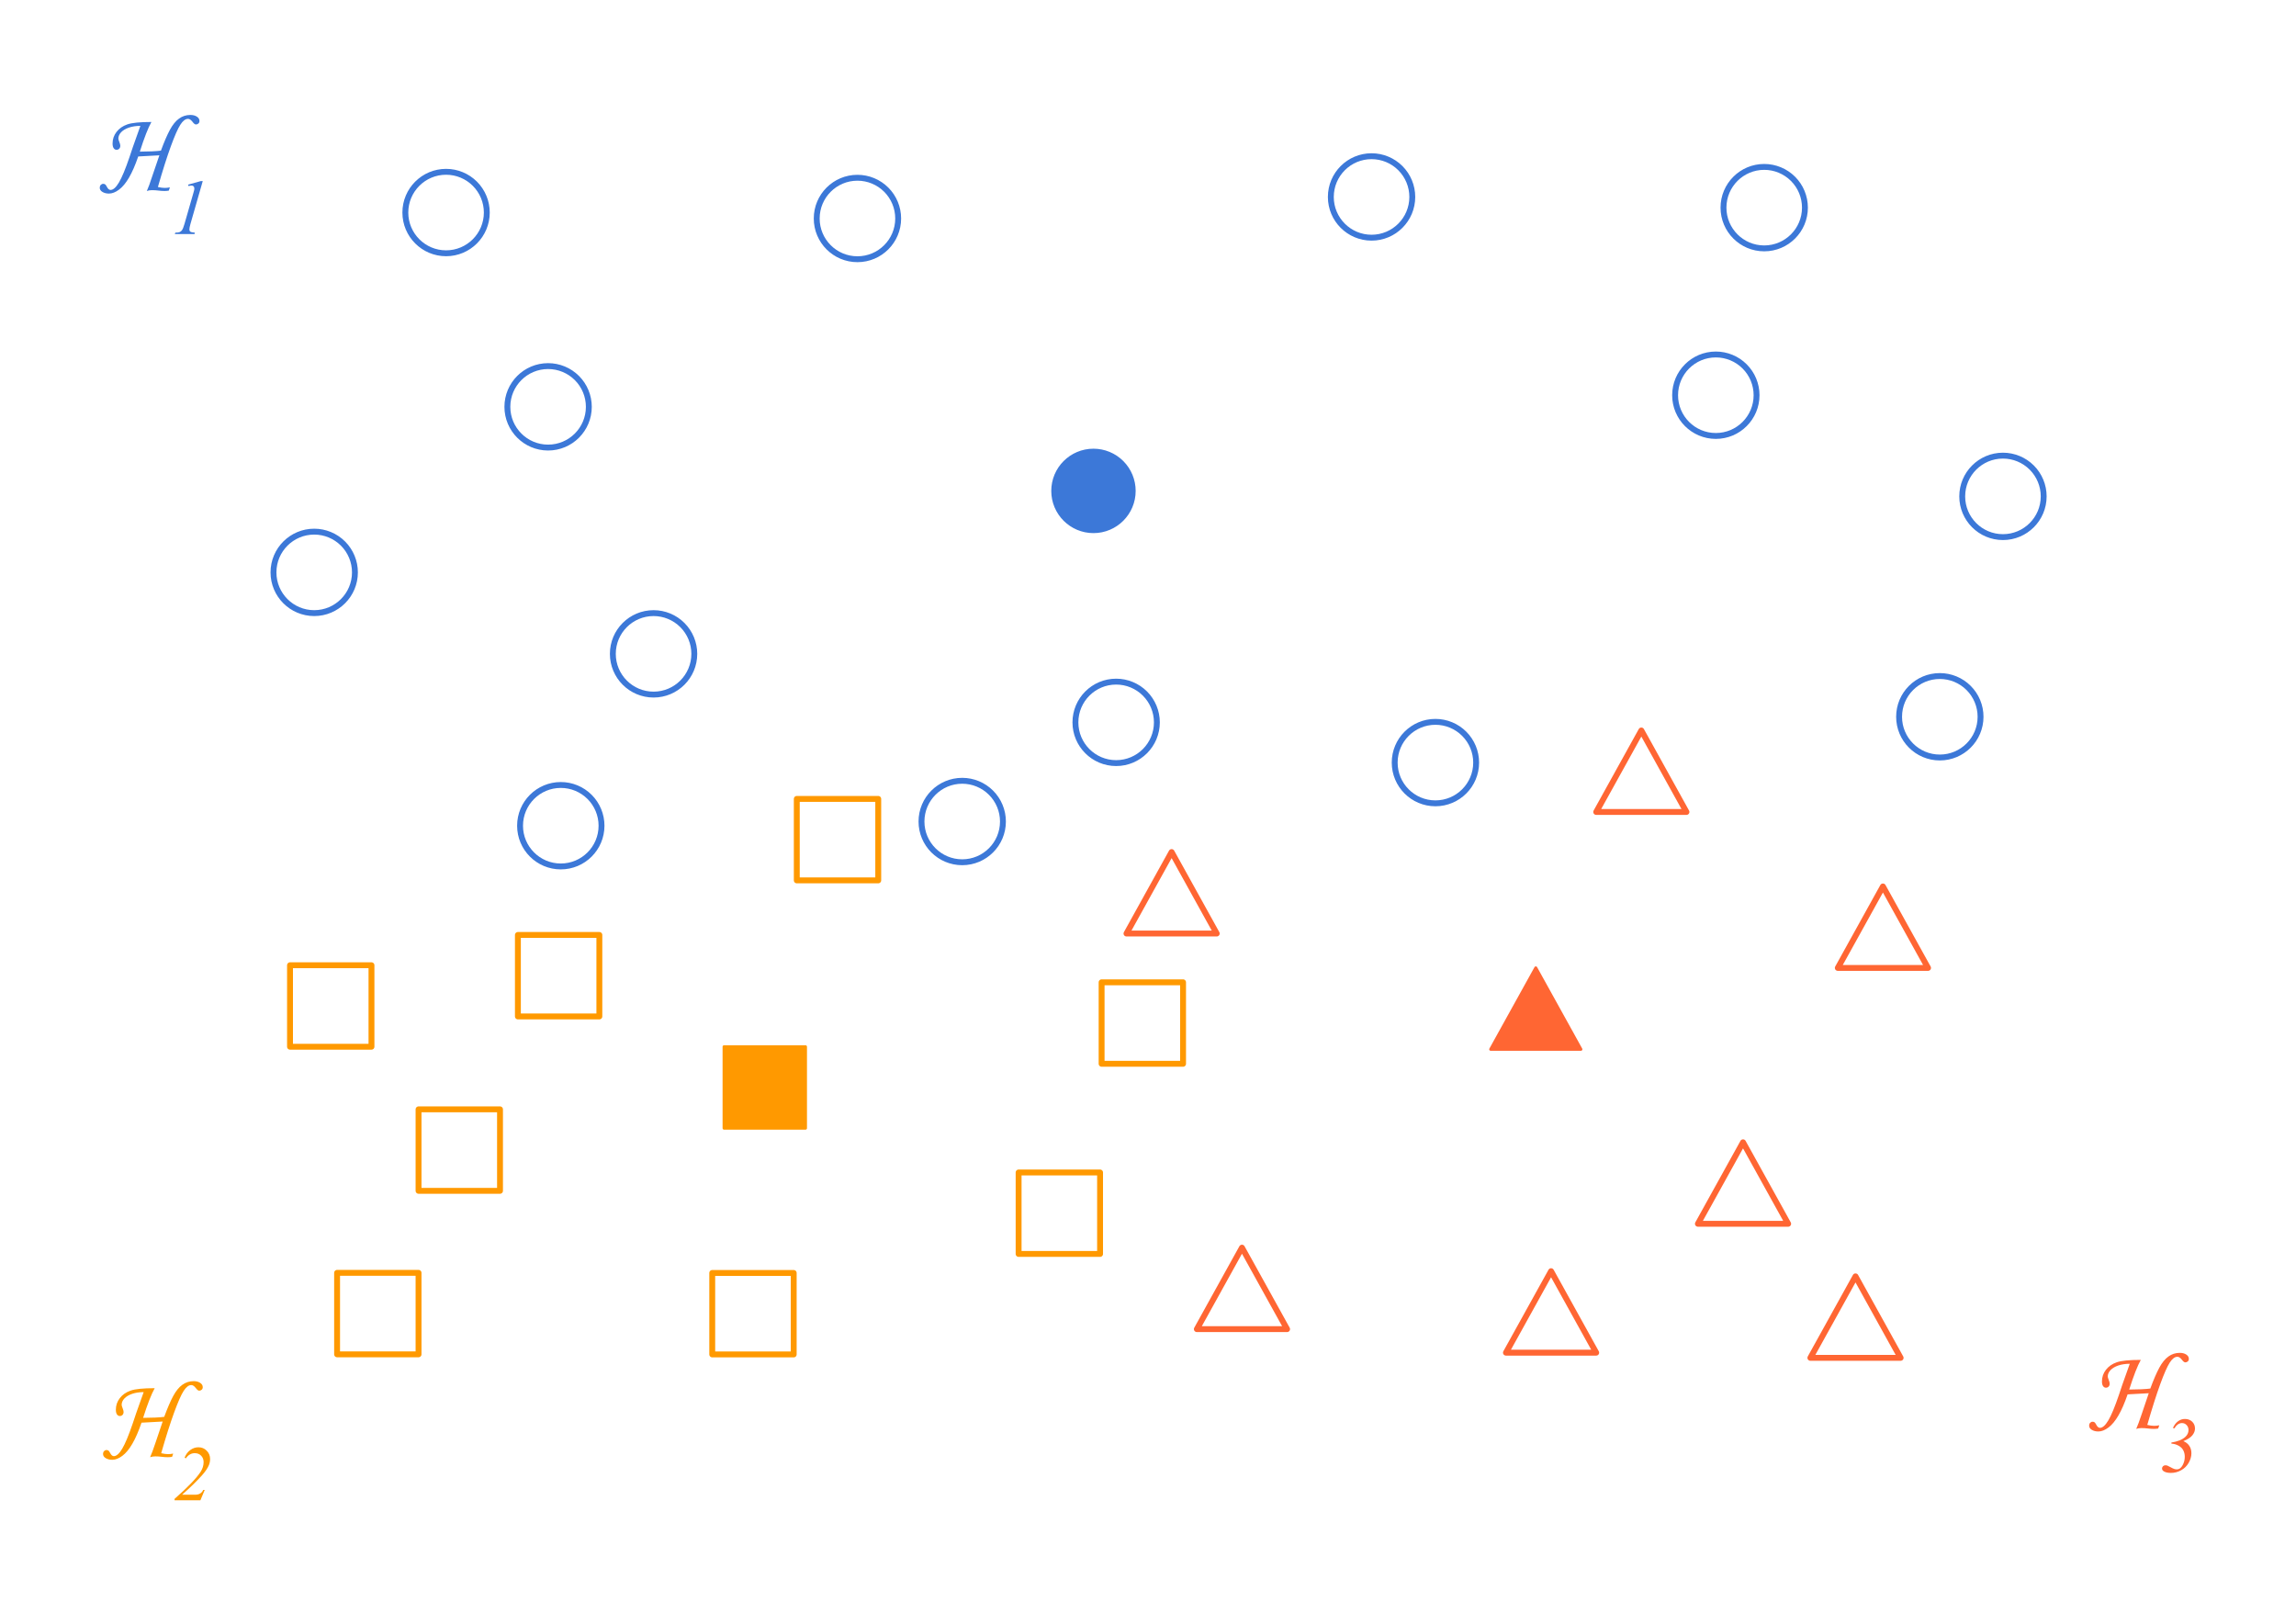
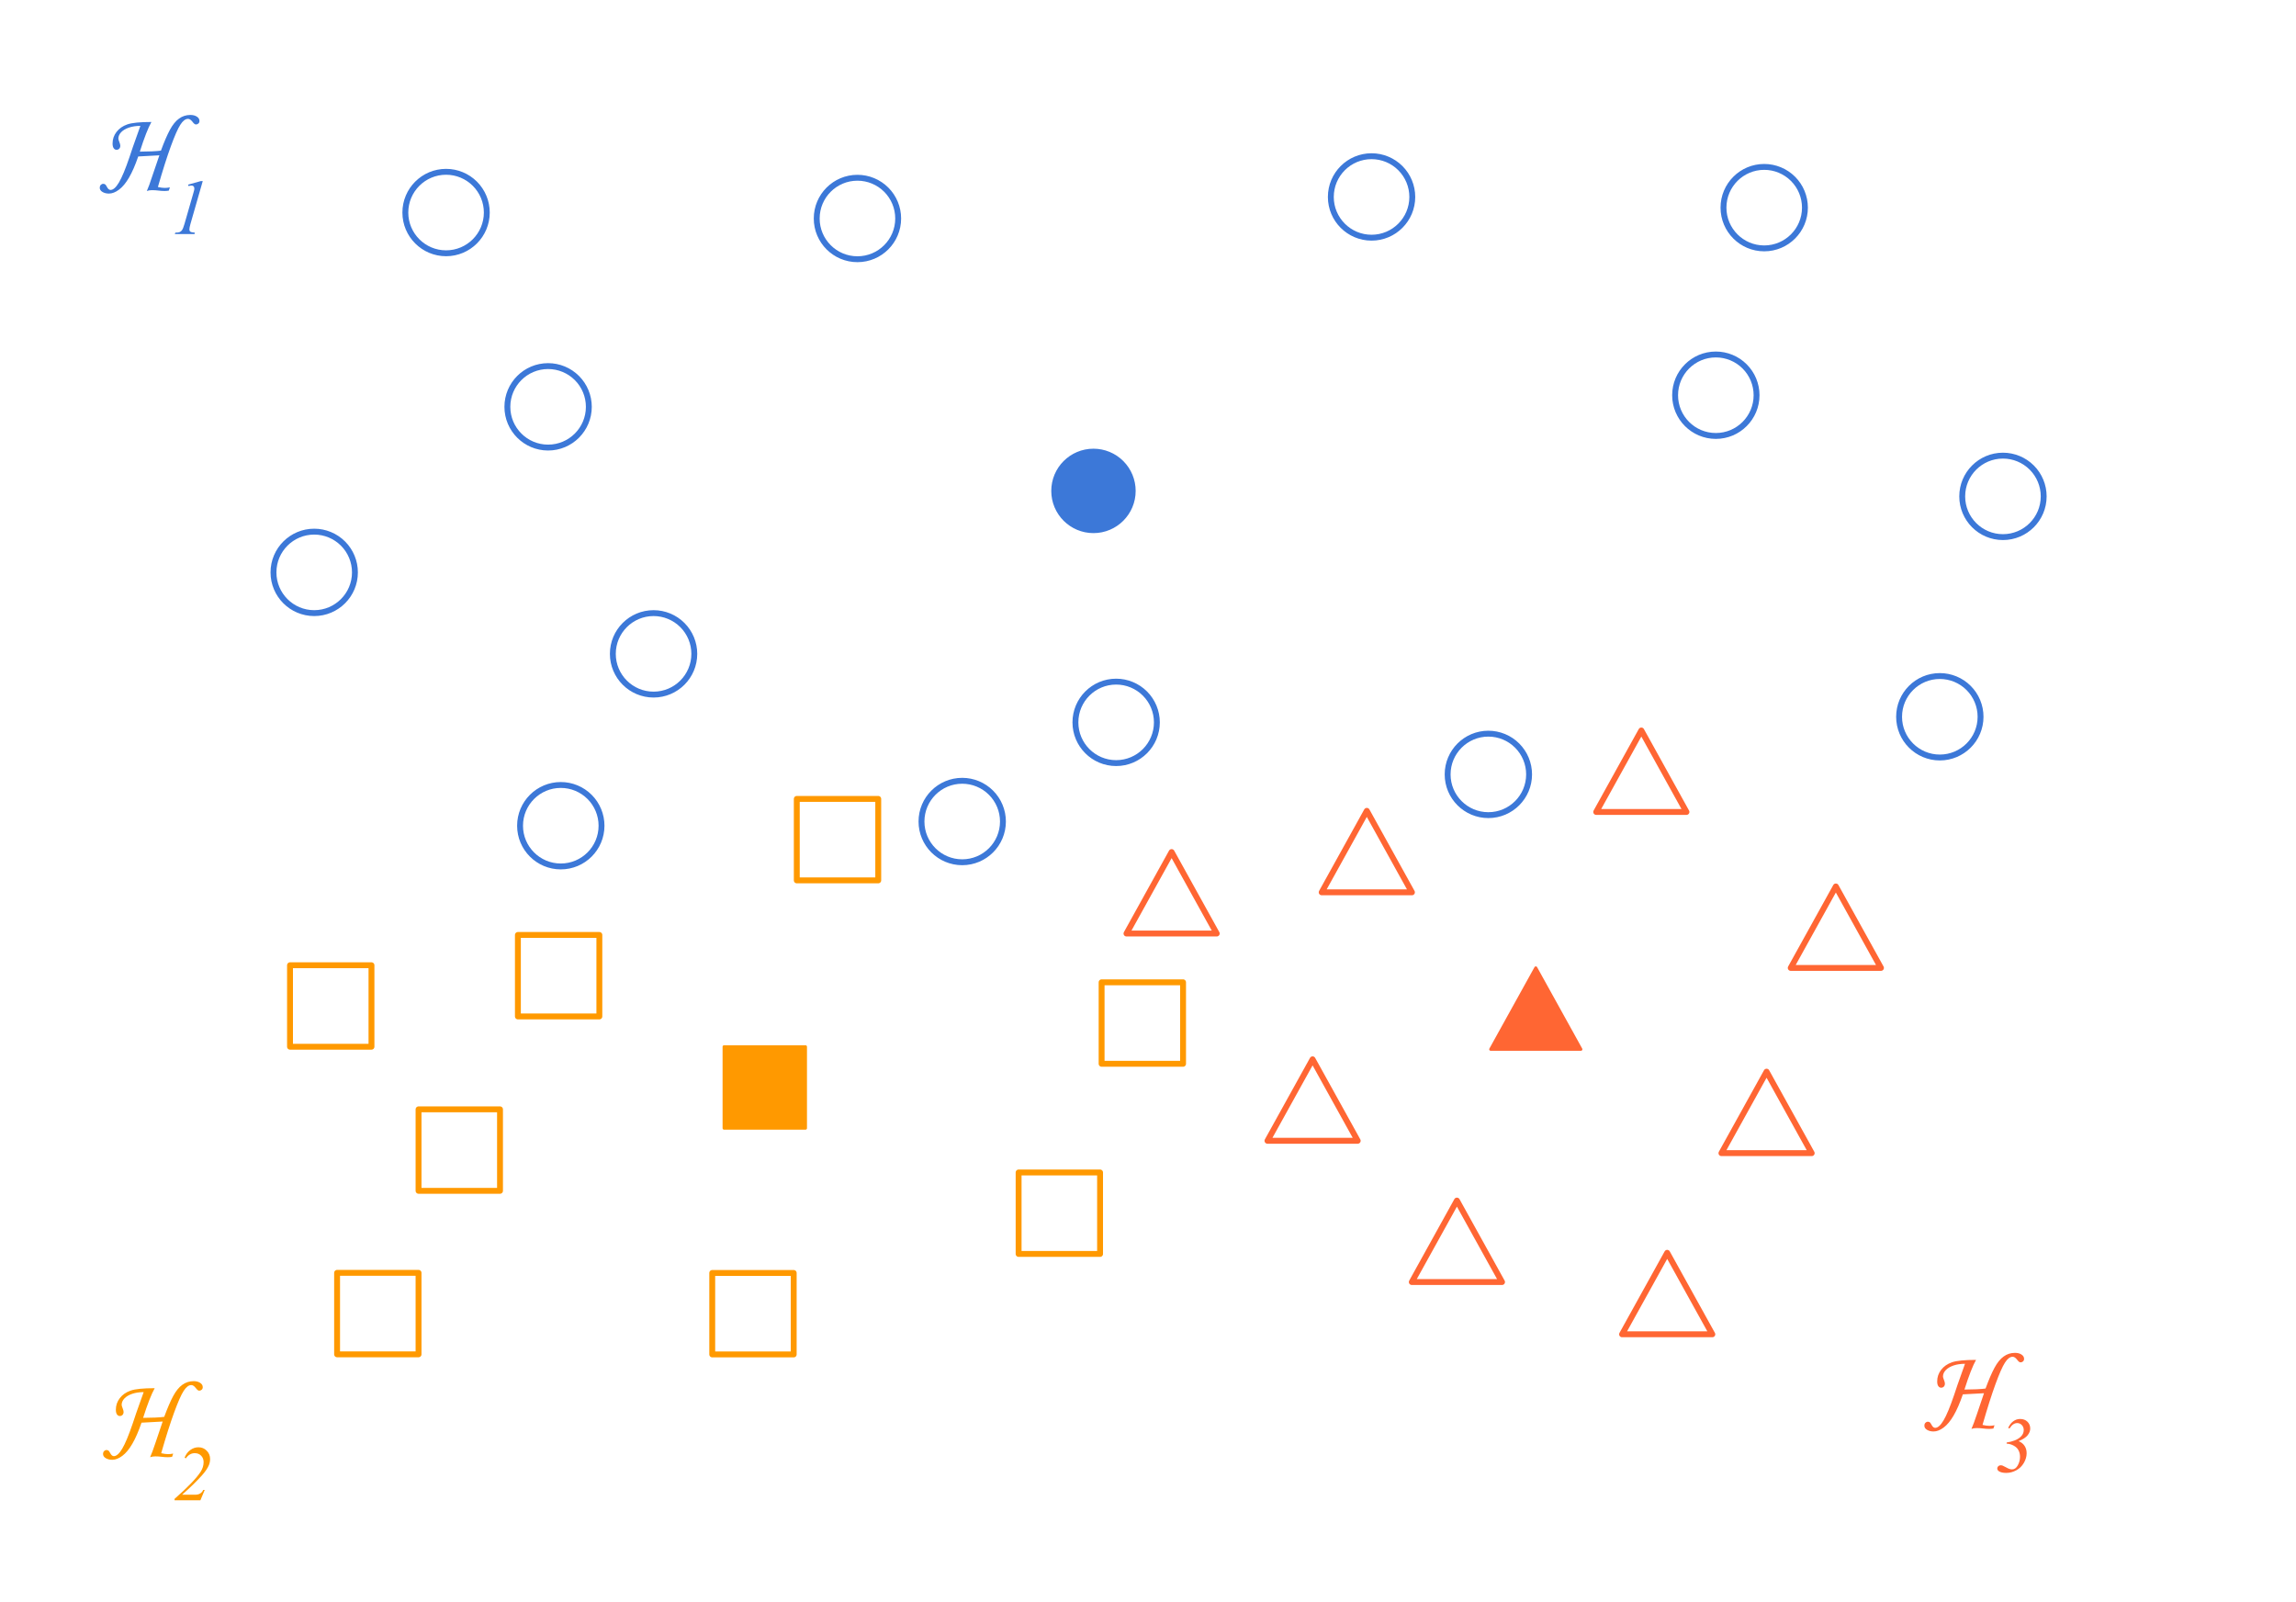
<svg xmlns="http://www.w3.org/2000/svg" version="1.1" viewBox="0.0 0.0 780.349 544.152" fill="none" stroke="none" stroke-linecap="square" stroke-miterlimit="10">
  <clipPath id="p.0">
    <path d="m0 0l780.349 0l0 544.152l-780.349 0l0 -544.152z" clip-rule="nonzero" />
  </clipPath>
  <g clip-path="url(#p.0)">
    <path fill="#000000" fill-opacity="0.0" d="m0 0l780.349 0l0 544.152l-780.349 0z" fill-rule="evenodd" />
    <path fill="#3c78d8" d="m357.798 166.814l0 0c0 -7.645 6.198 -13.843 13.842 -13.843l0 0c3.671 0 7.192 1.458 9.788 4.054c2.596 2.596 4.054 6.117 4.054 9.788l0 0c0 7.645 -6.198 13.843 -13.843 13.843l0 0c-7.645 0 -13.842 -6.198 -13.842 -13.843z" fill-rule="evenodd" />
    <path stroke="#3c78d8" stroke-width="1.0" stroke-linejoin="round" stroke-linecap="butt" d="m357.798 166.814l0 0c0 -7.645 6.198 -13.843 13.842 -13.843l0 0c3.671 0 7.192 1.458 9.788 4.054c2.596 2.596 4.054 6.117 4.054 9.788l0 0c0 7.645 -6.198 13.843 -13.843 13.843l0 0c-7.645 0 -13.842 -6.198 -13.842 -13.843z" fill-rule="evenodd" />
    <path fill="#000000" fill-opacity="0.0" d="m208.289 222.184l0 0c0 -7.645 6.198 -13.843 13.843 -13.843l0 0c3.671 0 7.192 1.458 9.788 4.054c2.596 2.596 4.054 6.117 4.054 9.788l0 0c0 7.645 -6.198 13.843 -13.843 13.843l0 0c-7.645 0 -13.843 -6.198 -13.843 -13.843z" fill-rule="evenodd" />
    <path stroke="#3c78d8" stroke-width="2.0" stroke-linejoin="round" stroke-linecap="butt" d="m208.289 222.184l0 0c0 -7.645 6.198 -13.843 13.843 -13.843l0 0c3.671 0 7.192 1.458 9.788 4.054c2.596 2.596 4.054 6.117 4.054 9.788l0 0c0 7.645 -6.198 13.843 -13.843 13.843l0 0c-7.645 0 -13.843 -6.198 -13.843 -13.843z" fill-rule="evenodd" />
    <path fill="#000000" fill-opacity="0.0" d="m176.755 280.584l0 0c0 -7.645 6.198 -13.843 13.843 -13.843l0 0c3.671 0 7.192 1.458 9.788 4.054c2.596 2.596 4.054 6.117 4.054 9.788l0 0c0 7.645 -6.198 13.842 -13.843 13.842l0 0c-7.645 0 -13.843 -6.197 -13.843 -13.842z" fill-rule="evenodd" />
    <path stroke="#3c78d8" stroke-width="2.0" stroke-linejoin="round" stroke-linecap="butt" d="m176.755 280.584l0 0c0 -7.645 6.198 -13.843 13.843 -13.843l0 0c3.671 0 7.192 1.458 9.788 4.054c2.596 2.596 4.054 6.117 4.054 9.788l0 0c0 7.645 -6.198 13.842 -13.843 13.842l0 0c-7.645 0 -13.843 -6.197 -13.843 -13.842z" fill-rule="evenodd" />
    <path fill="#000000" fill-opacity="0.0" d="m313.188 279.159l0 0c0 -7.645 6.198 -13.843 13.843 -13.843l0 0c3.671 0 7.192 1.458 9.788 4.054c2.596 2.596 4.054 6.117 4.054 9.788l0 0c0 7.645 -6.198 13.842 -13.842 13.842l0 0c-7.645 0 -13.843 -6.198 -13.843 -13.842z" fill-rule="evenodd" />
    <path stroke="#3c78d8" stroke-width="2.0" stroke-linejoin="round" stroke-linecap="butt" d="m313.188 279.159l0 0c0 -7.645 6.198 -13.843 13.843 -13.843l0 0c3.671 0 7.192 1.458 9.788 4.054c2.596 2.596 4.054 6.117 4.054 9.788l0 0c0 7.645 -6.198 13.842 -13.842 13.842l0 0c-7.645 0 -13.843 -6.198 -13.843 -13.842z" fill-rule="evenodd" />
    <path fill="#000000" fill-opacity="0.0" d="m365.507 245.464l0 0c0 -7.645 6.198 -13.843 13.842 -13.843l0 0c3.671 0 7.192 1.458 9.788 4.054c2.596 2.596 4.054 6.117 4.054 9.788l0 0c0 7.645 -6.198 13.843 -13.843 13.843l0 0c-7.645 0 -13.842 -6.198 -13.842 -13.843z" fill-rule="evenodd" />
    <path stroke="#3c78d8" stroke-width="2.0" stroke-linejoin="round" stroke-linecap="butt" d="m365.507 245.464l0 0c0 -7.645 6.198 -13.843 13.842 -13.843l0 0c3.671 0 7.192 1.458 9.788 4.054c2.596 2.596 4.054 6.117 4.054 9.788l0 0c0 7.645 -6.198 13.843 -13.843 13.843l0 0c-7.645 0 -13.842 -6.198 -13.842 -13.843z" fill-rule="evenodd" />
-     <path fill="#000000" fill-opacity="0.0" d="m474.018 259.134l0 0c0 -7.645 6.198 -13.843 13.843 -13.843l0 0c3.671 0 7.192 1.458 9.788 4.054c2.596 2.596 4.054 6.117 4.054 9.788l0 0c0 7.645 -6.198 13.843 -13.842 13.843l0 0c-7.645 0 -13.843 -6.198 -13.843 -13.843z" fill-rule="evenodd" />
-     <path stroke="#3c78d8" stroke-width="2.0" stroke-linejoin="round" stroke-linecap="butt" d="m474.018 259.134l0 0c0 -7.645 6.198 -13.843 13.843 -13.843l0 0c3.671 0 7.192 1.458 9.788 4.054c2.596 2.596 4.054 6.117 4.054 9.788l0 0c0 7.645 -6.198 13.843 -13.842 13.843l0 0c-7.645 0 -13.843 -6.198 -13.843 -13.843z" fill-rule="evenodd" />
    <path fill="#000000" fill-opacity="0.0" d="m666.908 168.672l0 0c0 -7.645 6.198 -13.843 13.843 -13.843l0 0c3.671 0 7.192 1.458 9.788 4.054c2.596 2.596 4.054 6.117 4.054 9.788l0 0c0 7.645 -6.198 13.843 -13.843 13.843l0 0c-7.645 0 -13.843 -6.198 -13.843 -13.843z" fill-rule="evenodd" />
    <path stroke="#3c78d8" stroke-width="2.0" stroke-linejoin="round" stroke-linecap="butt" d="m666.908 168.672l0 0c0 -7.645 6.198 -13.843 13.843 -13.843l0 0c3.671 0 7.192 1.458 9.788 4.054c2.596 2.596 4.054 6.117 4.054 9.788l0 0c0 7.645 -6.198 13.843 -13.843 13.843l0 0c-7.645 0 -13.843 -6.198 -13.843 -13.843z" fill-rule="evenodd" />
    <path fill="#000000" fill-opacity="0.0" d="m645.451 243.564l0 0c0 -7.645 6.198 -13.843 13.843 -13.843l0 0c3.671 0 7.192 1.458 9.788 4.054c2.596 2.596 4.054 6.117 4.054 9.788l0 0c0 7.645 -6.198 13.843 -13.843 13.843l0 0c-7.645 0 -13.843 -6.198 -13.843 -13.843z" fill-rule="evenodd" />
    <path stroke="#3c78d8" stroke-width="2.0" stroke-linejoin="round" stroke-linecap="butt" d="m645.451 243.564l0 0c0 -7.645 6.198 -13.843 13.843 -13.843l0 0c3.671 0 7.192 1.458 9.788 4.054c2.596 2.596 4.054 6.117 4.054 9.788l0 0c0 7.645 -6.198 13.843 -13.843 13.843l0 0c-7.645 0 -13.843 -6.198 -13.843 -13.843z" fill-rule="evenodd" />
    <path fill="#ff9900" d="m246.086 355.684l27.685 0l0 27.685l-27.685 0z" fill-rule="evenodd" />
    <path stroke="#ff9900" stroke-width="1.0" stroke-linejoin="round" stroke-linecap="butt" d="m246.086 355.684l27.685 0l0 27.685l-27.685 0z" fill-rule="evenodd" />
    <path fill="#000000" fill-opacity="0.0" d="m176.02 317.705l27.685 0l0 27.685l-27.685 0z" fill-rule="evenodd" />
    <path stroke="#ff9900" stroke-width="2.0" stroke-linejoin="round" stroke-linecap="butt" d="m176.02 317.705l27.685 0l0 27.685l-27.685 0z" fill-rule="evenodd" />
    <path fill="#000000" fill-opacity="0.0" d="m98.569 327.999l27.685 0l0 27.685l-27.685 0z" fill-rule="evenodd" />
    <path stroke="#ff9900" stroke-width="2.0" stroke-linejoin="round" stroke-linecap="butt" d="m98.569 327.999l27.685 0l0 27.685l-27.685 0z" fill-rule="evenodd" />
    <path fill="#000000" fill-opacity="0.0" d="m142.254 376.965l27.685 0l0 27.685l-27.685 0z" fill-rule="evenodd" />
    <path stroke="#ff9900" stroke-width="2.0" stroke-linejoin="round" stroke-linecap="butt" d="m142.254 376.965l27.685 0l0 27.685l-27.685 0z" fill-rule="evenodd" />
    <path fill="#000000" fill-opacity="0.0" d="m114.569 432.524l27.685 0l0 27.685l-27.685 0z" fill-rule="evenodd" />
    <path stroke="#ff9900" stroke-width="2.0" stroke-linejoin="round" stroke-linecap="butt" d="m114.569 432.524l27.685 0l0 27.685l-27.685 0z" fill-rule="evenodd" />
    <path fill="#000000" fill-opacity="0.0" d="m346.199 398.413l27.685 0l0 27.685l-27.685 0z" fill-rule="evenodd" />
    <path stroke="#ff9900" stroke-width="2.0" stroke-linejoin="round" stroke-linecap="butt" d="m346.199 398.413l27.685 0l0 27.685l-27.685 0z" fill-rule="evenodd" />
    <path fill="#000000" fill-opacity="0.0" d="m374.407 333.796l27.685 0l0 27.685l-27.685 0z" fill-rule="evenodd" />
    <path stroke="#ff9900" stroke-width="2.0" stroke-linejoin="round" stroke-linecap="butt" d="m374.407 333.796l27.685 0l0 27.685l-27.685 0z" fill-rule="evenodd" />
    <path fill="#000000" fill-opacity="0.0" d="m270.806 271.471l27.685 0l0 27.685l-27.685 0z" fill-rule="evenodd" />
    <path stroke="#ff9900" stroke-width="2.0" stroke-linejoin="round" stroke-linecap="butt" d="m270.806 271.471l27.685 0l0 27.685l-27.685 0z" fill-rule="evenodd" />
    <path fill="#ff6633" d="m506.638 356.564l15.339 -27.685l15.339 27.685z" fill-rule="evenodd" />
    <path stroke="#ff6633" stroke-width="1.0" stroke-linejoin="round" stroke-linecap="butt" d="m506.638 356.564l15.339 -27.685l15.339 27.685z" fill-rule="evenodd" />
    <path fill="#000000" fill-opacity="0.0" d="m542.507 275.908l15.339 -27.685l15.339 27.685z" fill-rule="evenodd" />
    <path stroke="#ff6633" stroke-width="2.0" stroke-linejoin="round" stroke-linecap="butt" d="m542.507 275.908l15.339 -27.685l15.339 27.685z" fill-rule="evenodd" />
-     <path fill="#000000" fill-opacity="0.0" d="m511.829 459.646l15.339 -27.685l15.339 27.685z" fill-rule="evenodd" />
-     <path stroke="#ff6633" stroke-width="2.0" stroke-linejoin="round" stroke-linecap="butt" d="m511.829 459.646l15.339 -27.685l15.339 27.685z" fill-rule="evenodd" />
-     <path fill="#000000" fill-opacity="0.0" d="m406.774 451.646l15.339 -27.685l15.339 27.685z" fill-rule="evenodd" />
-     <path stroke="#ff6633" stroke-width="2.0" stroke-linejoin="round" stroke-linecap="butt" d="m406.774 451.646l15.339 -27.685l15.339 27.685z" fill-rule="evenodd" />
+     <path fill="#000000" fill-opacity="0.0" d="m479.829 435.646l15.339 -27.685l15.339 27.685z" fill-rule="evenodd" />
+     <path stroke="#ff6633" stroke-width="2.0" stroke-linejoin="round" stroke-linecap="butt" d="m479.829 435.646l15.339 -27.685l15.339 27.685z" fill-rule="evenodd" />
+     <path fill="#000000" fill-opacity="0.0" d="m430.774 387.646l15.339 -27.685l15.339 27.685z" fill-rule="evenodd" />
+     <path stroke="#ff6633" stroke-width="2.0" stroke-linejoin="round" stroke-linecap="butt" d="m430.774 387.646l15.339 -27.685l15.339 27.685z" fill-rule="evenodd" />
    <path fill="#000000" fill-opacity="0.0" d="m382.861 317.22l15.339 -27.685l15.339 27.685z" fill-rule="evenodd" />
    <path stroke="#ff6633" stroke-width="2.0" stroke-linejoin="round" stroke-linecap="butt" d="m382.861 317.22l15.339 -27.685l15.339 27.685z" fill-rule="evenodd" />
-     <path fill="#000000" fill-opacity="0.0" d="m577.072 415.847l15.339 -27.685l15.339 27.685z" fill-rule="evenodd" />
-     <path stroke="#ff6633" stroke-width="2.0" stroke-linejoin="round" stroke-linecap="butt" d="m577.072 415.847l15.339 -27.685l15.339 27.685z" fill-rule="evenodd" />
-     <path fill="#000000" fill-opacity="0.0" d="m624.617 328.906l15.339 -27.685l15.339 27.685z" fill-rule="evenodd" />
-     <path stroke="#ff6633" stroke-width="2.0" stroke-linejoin="round" stroke-linecap="butt" d="m624.617 328.906l15.339 -27.685l15.339 27.685z" fill-rule="evenodd" />
-     <path fill="#000000" fill-opacity="0.0" d="m615.297 461.402l15.339 -27.685l15.339 27.685z" fill-rule="evenodd" />
-     <path stroke="#ff6633" stroke-width="2.0" stroke-linejoin="round" stroke-linecap="butt" d="m615.297 461.402l15.339 -27.685l15.339 27.685z" fill-rule="evenodd" />
+     <path fill="#000000" fill-opacity="0.0" d="m585.072 391.847l15.339 -27.685l15.339 27.685z" fill-rule="evenodd" />
+     <path stroke="#ff6633" stroke-width="2.0" stroke-linejoin="round" stroke-linecap="butt" d="m585.072 391.847l15.339 -27.685l15.339 27.685z" fill-rule="evenodd" />
+     <path fill="#000000" fill-opacity="0.0" d="m608.617 328.906l15.339 -27.685l15.339 27.685z" fill-rule="evenodd" />
+     <path stroke="#ff6633" stroke-width="2.0" stroke-linejoin="round" stroke-linecap="butt" d="m608.617 328.906l15.339 -27.685l15.339 27.685z" fill-rule="evenodd" />
+     <path fill="#000000" fill-opacity="0.0" d="m551.297 453.402l15.339 -27.685l15.339 27.685z" fill-rule="evenodd" />
+     <path stroke="#ff6633" stroke-width="2.0" stroke-linejoin="round" stroke-linecap="butt" d="m551.297 453.402l15.339 -27.685l15.339 27.685z" fill-rule="evenodd" />
    <path fill="#000000" fill-opacity="0.0" d="m16.985 447.412l72.441 0l0 80.252l-72.441 0z" fill-rule="evenodd" />
    <path fill="#ff9900" d="m57.053 495.171q-1.016 0 -2.078 -0.141q-1.047 -0.141 -2.203 -0.141q-0.953 0 -1.75 0.281q0.391 -0.891 0.812 -2.016q0.438 -1.141 3.453 -10.109l-7.188 0.391q-1.516 4.422 -3.125 7.172q-1.594 2.75 -3.391 4.094q-1.797 1.344 -3.438 1.344q-1.297 0 -2.219 -0.562q-0.906 -0.547 -0.906 -1.438q0 -0.562 0.344 -0.938q0.359 -0.375 0.812 -0.375q0.672 0 0.969 0.516l0.297 0.5q0.547 1.062 1.25 1.062q1.344 0 2.859 -2.547q1.516 -2.547 3.578 -8.609l1.172 -3.5l2.531 -7.109q-2.172 0 -3.891 0.578q-1.703 0.578 -2.656 1.578q-0.938 1.0 -0.938 2.172q0 0.312 0.328 1.141q0.328 0.828 0.328 1.25q0 0.672 -0.375 1.047q-0.375 0.359 -0.891 0.359q-0.609 0 -0.984 -0.547q-0.375 -0.547 -0.375 -1.578q0 -2.219 1.344 -3.953q1.344 -1.75 3.688 -2.562q2.359 -0.812 8.172 -0.812q-1.672 2.953 -3.938 10.078q1.938 0 4.109 -0.094q2.172 -0.109 3.062 -0.25q1.641 -4.453 3.047 -7.062q1.406 -2.609 3.109 -3.828q1.703 -1.234 3.844 -1.234q1.344 0 2.219 0.578q0.875 0.562 0.875 1.469q0 0.547 -0.375 0.875q-0.359 0.312 -0.844 0.312q-0.484 0 -1.188 -0.953q-0.75 -0.953 -1.484 -0.953q-1.328 0 -2.609 2.0q-1.281 1.984 -3.234 7.344q-1.953 5.344 -4.391 13.812q1.344 0.312 2.328 0.312q0.859 0 1.75 -0.188l-0.375 1.109q-0.781 0.125 -1.438 0.125z" fill-rule="nonzero" />
    <path fill="#ff9900" d="m68.108 509.812l-8.781 0l0 -0.484q6.703 -5.875 8.875 -9.219q1.0 -1.562 1.0 -3.266q0 -1.344 -0.844 -2.188q-0.828 -0.859 -2.156 -0.859q-1.828 0 -3.016 1.75l-0.453 -0.203q0.656 -1.688 1.937 -2.609q1.281 -0.938 2.766 -0.938q1.672 0 2.812 1.156q1.156 1.156 1.156 2.797q0 1.141 -0.406 2.109q-0.625 1.531 -2.312 3.422q-2.547 2.875 -6.797 6.641l4.422 0q1.062 0 1.75 -0.438q0.703 -0.438 1.0 -1.188l0.516 0l-1.469 3.516z" fill-rule="nonzero" />
-     <path fill="#000000" fill-opacity="0.0" d="m690.147 437.793l76.157 0l0 73.228l-76.157 0z" fill-rule="evenodd" />
-     <path fill="#ff6633" d="m732.073 485.552q-1.016 0 -2.078 -0.141q-1.047 -0.141 -2.203 -0.141q-0.953 0 -1.75 0.281q0.391 -0.891 0.812 -2.016q0.438 -1.141 3.453 -10.109l-7.188 0.391q-1.516 4.422 -3.125 7.172q-1.594 2.75 -3.391 4.094q-1.797 1.344 -3.438 1.344q-1.297 0 -2.219 -0.562q-0.906 -0.547 -0.906 -1.438q0 -0.562 0.344 -0.938q0.359 -0.375 0.812 -0.375q0.672 0 0.969 0.516l0.297 0.5q0.547 1.062 1.25 1.062q1.344 0 2.859 -2.547q1.516 -2.547 3.578 -8.609l1.172 -3.5l2.531 -7.109q-2.172 0 -3.891 0.578q-1.703 0.578 -2.656 1.578q-0.938 1.0 -0.938 2.172q0 0.312 0.328 1.141q0.328 0.828 0.328 1.25q0 0.672 -0.375 1.047q-0.375 0.359 -0.891 0.359q-0.609 0 -0.984 -0.547q-0.375 -0.547 -0.375 -1.578q0 -2.219 1.344 -3.953q1.344 -1.75 3.688 -2.562q2.359 -0.812 8.172 -0.812q-1.672 2.953 -3.938 10.078q1.938 0 4.109 -0.094q2.172 -0.109 3.062 -0.25q1.641 -4.453 3.047 -7.062q1.406 -2.609 3.109 -3.828q1.703 -1.234 3.844 -1.234q1.344 0 2.219 0.578q0.875 0.562 0.875 1.469q0 0.547 -0.375 0.875q-0.359 0.312 -0.844 0.312q-0.484 0 -1.188 -0.953q-0.75 -0.953 -1.484 -0.953q-1.328 0 -2.609 2.0q-1.281 1.984 -3.234 7.344q-1.953 5.344 -4.391 13.812q1.344 0.312 2.328 0.312q0.859 0 1.75 -0.188l-0.375 1.109q-0.781 0.125 -1.438 0.125z" fill-rule="nonzero" />
-     <path fill="#ff6633" d="m738.003 490.552l0 -0.375q3.141 -0.484 4.688 -1.875q1.125 -1.0 1.125 -2.359q0 -1.031 -0.656 -1.703q-0.641 -0.672 -1.562 -0.672q-1.469 0 -2.594 1.812l-0.484 -0.141q0.672 -1.516 1.734 -2.281q1.062 -0.781 2.328 -0.781q1.531 0 2.484 0.922q0.953 0.922 0.953 2.328q0 1.188 -0.891 2.297q-0.891 1.109 -3.062 1.984q1.344 0.547 2.031 1.609q0.703 1.047 0.703 2.516q0 1.625 -0.938 3.266q-0.938 1.625 -2.578 2.516q-1.625 0.891 -3.422 0.891q-1.641 0 -2.5 -0.578q-0.547 -0.391 -0.547 -0.906q0 -0.453 0.328 -0.781q0.328 -0.328 0.812 -0.328q0.344 0 0.672 0.109q0.219 0.062 1.031 0.516q0.812 0.453 1.266 0.609q0.453 0.156 0.938 0.156q1.172 0 1.922 -1.359q0.766 -1.375 0.766 -2.906q0 -1.25 -0.516 -2.219q-0.516 -0.984 -1.625 -1.578q-1.094 -0.609 -2.406 -0.688z" fill-rule="nonzero" />
+     <path fill="#000000" fill-opacity="0.0" d="m634.147 437.793l76.157 0l0 73.228l-76.157 0z" fill-rule="evenodd" />
+     <path fill="#ff6633" d="m676.073 485.552q-1.016 0 -2.078 -0.141q-1.047 -0.141 -2.203 -0.141q-0.953 0 -1.75 0.281q0.391 -0.891 0.812 -2.016q0.438 -1.141 3.453 -10.109l-7.188 0.391q-1.516 4.422 -3.125 7.172q-1.594 2.75 -3.391 4.094q-1.797 1.344 -3.438 1.344q-1.297 0 -2.219 -0.562q-0.906 -0.547 -0.906 -1.438q0 -0.562 0.344 -0.938q0.359 -0.375 0.812 -0.375q0.672 0 0.969 0.516l0.297 0.5q0.547 1.062 1.25 1.062q1.344 0 2.859 -2.547q1.516 -2.547 3.578 -8.609l1.172 -3.5l2.531 -7.109q-2.172 0 -3.891 0.578q-1.703 0.578 -2.656 1.578q-0.938 1.0 -0.938 2.172q0 0.312 0.328 1.141q0.328 0.828 0.328 1.25q0 0.672 -0.375 1.047q-0.375 0.359 -0.891 0.359q-0.609 0 -0.984 -0.547q-0.375 -0.547 -0.375 -1.578q0 -2.219 1.344 -3.953q1.344 -1.75 3.688 -2.562q2.359 -0.812 8.172 -0.812q-1.672 2.953 -3.938 10.078q1.938 0 4.109 -0.094q2.172 -0.109 3.062 -0.25q1.641 -4.453 3.047 -7.062q1.406 -2.609 3.109 -3.828q1.703 -1.234 3.844 -1.234q1.344 0 2.219 0.578q0.875 0.562 0.875 1.469q0 0.547 -0.375 0.875q-0.359 0.312 -0.844 0.312q-0.484 0 -1.188 -0.953q-0.75 -0.953 -1.484 -0.953q-1.328 0 -2.609 2.0q-1.281 1.984 -3.234 7.344q-1.953 5.344 -4.391 13.812q1.344 0.312 2.328 0.312q0.859 0 1.75 -0.188l-0.375 1.109q-0.781 0.125 -1.438 0.125z" fill-rule="nonzero" />
+     <path fill="#ff6633" d="m682.003 490.552l0 -0.375q3.141 -0.484 4.688 -1.875q1.125 -1.0 1.125 -2.359q0 -1.031 -0.656 -1.703q-0.641 -0.672 -1.562 -0.672q-1.469 0 -2.594 1.812l-0.484 -0.141q0.672 -1.516 1.734 -2.281q1.062 -0.781 2.328 -0.781q1.531 0 2.484 0.922q0.953 0.922 0.953 2.328q0 1.188 -0.891 2.297q-0.891 1.109 -3.062 1.984q1.344 0.547 2.031 1.609q0.703 1.047 0.703 2.516q0 1.625 -0.938 3.266q-0.938 1.625 -2.578 2.516q-1.625 0.891 -3.422 0.891q-1.641 0 -2.5 -0.578q-0.547 -0.391 -0.547 -0.906q0 -0.453 0.328 -0.781q0.328 -0.328 0.812 -0.328q0.344 0 0.672 0.109q0.219 0.062 1.031 0.516q0.812 0.453 1.266 0.609q0.453 0.156 0.938 0.156q1.172 0 1.922 -1.359q0.766 -1.375 0.766 -2.906q0 -1.25 -0.516 -2.219q-0.516 -0.984 -1.625 -1.578q-1.094 -0.609 -2.406 -0.688z" fill-rule="nonzero" />
    <path fill="#000000" fill-opacity="0.0" d="m15.866 17.143l72.441 0l0 80.252l-72.441 0z" fill-rule="evenodd" />
    <path fill="#3c78d8" d="m55.935 64.902q-1.016 0 -2.078 -0.141q-1.047 -0.141 -2.203 -0.141q-0.953 0 -1.75 0.281q0.391 -0.891 0.812 -2.016q0.438 -1.141 3.453 -10.109l-7.188 0.391q-1.516 4.422 -3.125 7.172q-1.594 2.75 -3.391 4.094q-1.797 1.344 -3.438 1.344q-1.297 0 -2.219 -0.562q-0.906 -0.547 -0.906 -1.438q0 -0.562 0.344 -0.938q0.359 -0.375 0.812 -0.375q0.672 0 0.969 0.516l0.297 0.5q0.547 1.062 1.25 1.062q1.344 0 2.859 -2.547q1.516 -2.547 3.578 -8.609l1.172 -3.5l2.531 -7.109q-2.172 0 -3.891 0.578q-1.703 0.578 -2.656 1.578q-0.938 1.0 -0.938 2.172q0 0.312 0.328 1.141q0.328 0.828 0.328 1.25q0 0.672 -0.375 1.047q-0.375 0.359 -0.891 0.359q-0.609 0 -0.984 -0.547q-0.375 -0.547 -0.375 -1.578q0 -2.219 1.344 -3.953q1.344 -1.75 3.688 -2.562q2.359 -0.812 8.172 -0.812q-1.672 2.953 -3.938 10.078q1.938 0 4.109 -0.094q2.172 -0.109 3.062 -0.25q1.641 -4.453 3.047 -7.062q1.406 -2.609 3.109 -3.828q1.703 -1.234 3.844 -1.234q1.344 0 2.219 0.578q0.875 0.562 0.875 1.469q0 0.547 -0.375 0.875q-0.359 0.312 -0.844 0.312q-0.484 0 -1.188 -0.953q-0.75 -0.953 -1.484 -0.953q-1.328 0 -2.609 2.0q-1.281 1.984 -3.234 7.344q-1.953 5.344 -4.391 13.812q1.344 0.312 2.328 0.312q0.859 0 1.75 -0.188l-0.375 1.109q-0.781 0.125 -1.438 0.125z" fill-rule="nonzero" />
    <path fill="#3c78d8" d="m68.911 61.527l-4.188 14.594q-0.359 1.281 -0.359 1.859q0 0.484 0.328 0.734q0.328 0.25 1.547 0.344l-0.125 0.484l-6.703 0l0.188 -0.484q1.062 -0.016 1.406 -0.172q0.547 -0.234 0.812 -0.625q0.438 -0.594 0.875 -2.141l3.016 -10.484q0.281 -0.938 0.297 -1.094q0.047 -0.25 0.047 -0.5q0 -0.453 -0.25 -0.719q-0.25 -0.266 -0.672 -0.266q-0.344 0 -1.062 0.156l-0.156 -0.469l4.375 -1.219l0.625 0z" fill-rule="nonzero" />
    <path fill="#000000" fill-opacity="0.0" d="m242.073 432.56l27.685 0l0 27.685l-27.685 0z" fill-rule="evenodd" />
    <path stroke="#ff9900" stroke-width="2.0" stroke-linejoin="round" stroke-linecap="butt" d="m242.073 432.56l27.685 0l0 27.685l-27.685 0z" fill-rule="evenodd" />
    <path fill="#000000" fill-opacity="0.0" d="m277.58 74.244l0 0c0 -7.645 6.198 -13.843 13.843 -13.843l0 0c3.671 0 7.192 1.458 9.788 4.054c2.596 2.596 4.054 6.117 4.054 9.788l0 0c0 7.645 -6.198 13.843 -13.843 13.843l0 0c-7.645 0 -13.843 -6.198 -13.843 -13.843z" fill-rule="evenodd" />
    <path stroke="#3c78d8" stroke-width="2.0" stroke-linejoin="round" stroke-linecap="butt" d="m277.58 74.244l0 0c0 -7.645 6.198 -13.843 13.843 -13.843l0 0c3.671 0 7.192 1.458 9.788 4.054c2.596 2.596 4.054 6.117 4.054 9.788l0 0c0 7.645 -6.198 13.843 -13.843 13.843l0 0c-7.645 0 -13.843 -6.198 -13.843 -13.843z" fill-rule="evenodd" />
    <path fill="#000000" fill-opacity="0.0" d="m137.766 72.223l0 0c0 -7.645 6.198 -13.843 13.843 -13.843l0 0c3.671 0 7.192 1.458 9.788 4.054c2.596 2.596 4.054 6.117 4.054 9.788l0 0c0 7.645 -6.198 13.843 -13.843 13.843l0 0c-7.645 0 -13.843 -6.198 -13.843 -13.843z" fill-rule="evenodd" />
    <path stroke="#3c78d8" stroke-width="2.0" stroke-linejoin="round" stroke-linecap="butt" d="m137.766 72.223l0 0c0 -7.645 6.198 -13.843 13.843 -13.843l0 0c3.671 0 7.192 1.458 9.788 4.054c2.596 2.596 4.054 6.117 4.054 9.788l0 0c0 7.645 -6.198 13.843 -13.843 13.843l0 0c-7.645 0 -13.843 -6.198 -13.843 -13.843z" fill-rule="evenodd" />
    <path fill="#000000" fill-opacity="0.0" d="m172.444 138.244l0 0c0 -7.645 6.198 -13.843 13.843 -13.843l0 0c3.671 0 7.192 1.458 9.788 4.054c2.596 2.596 4.054 6.117 4.054 9.788l0 0c0 7.645 -6.198 13.843 -13.843 13.843l0 0c-7.645 0 -13.843 -6.197 -13.843 -13.843z" fill-rule="evenodd" />
    <path stroke="#3c78d8" stroke-width="2.0" stroke-linejoin="round" stroke-linecap="butt" d="m172.444 138.244l0 0c0 -7.645 6.198 -13.843 13.843 -13.843l0 0c3.671 0 7.192 1.458 9.788 4.054c2.596 2.596 4.054 6.117 4.054 9.788l0 0c0 7.645 -6.198 13.843 -13.843 13.843l0 0c-7.645 0 -13.843 -6.197 -13.843 -13.843z" fill-rule="evenodd" />
    <path fill="#000000" fill-opacity="0.0" d="m92.948 194.499l0 0c0 -7.645 6.198 -13.843 13.843 -13.843l0 0c3.671 0 7.192 1.458 9.788 4.054c2.596 2.596 4.054 6.117 4.054 9.788l0 0c0 7.645 -6.198 13.843 -13.843 13.843l0 0c-7.645 0 -13.843 -6.197 -13.843 -13.843z" fill-rule="evenodd" />
    <path stroke="#3c78d8" stroke-width="2.0" stroke-linejoin="round" stroke-linecap="butt" d="m92.948 194.499l0 0c0 -7.645 6.198 -13.843 13.843 -13.843l0 0c3.671 0 7.192 1.458 9.788 4.054c2.596 2.596 4.054 6.117 4.054 9.788l0 0c0 7.645 -6.198 13.843 -13.843 13.843l0 0c-7.645 0 -13.843 -6.197 -13.843 -13.843z" fill-rule="evenodd" />
    <path fill="#000000" fill-opacity="0.0" d="m452.315 66.924l0 0c0 -7.645 6.198 -13.843 13.842 -13.843l0 0c3.671 0 7.192 1.458 9.788 4.054c2.596 2.596 4.054 6.117 4.054 9.788l0 0c0 7.645 -6.198 13.843 -13.843 13.843l0 0c-7.645 0 -13.842 -6.198 -13.842 -13.843z" fill-rule="evenodd" />
    <path stroke="#3c78d8" stroke-width="2.0" stroke-linejoin="round" stroke-linecap="butt" d="m452.315 66.924l0 0c0 -7.645 6.198 -13.843 13.842 -13.843l0 0c3.671 0 7.192 1.458 9.788 4.054c2.596 2.596 4.054 6.117 4.054 9.788l0 0c0 7.645 -6.198 13.843 -13.843 13.843l0 0c-7.645 0 -13.842 -6.198 -13.842 -13.843z" fill-rule="evenodd" />
    <path fill="#000000" fill-opacity="0.0" d="m585.766 70.559l0 0c0 -7.645 6.198 -13.843 13.843 -13.843l0 0c3.671 0 7.192 1.458 9.788 4.054c2.596 2.596 4.054 6.117 4.054 9.788l0 0c0 7.645 -6.198 13.843 -13.842 13.843l0 0c-7.645 0 -13.843 -6.198 -13.843 -13.843z" fill-rule="evenodd" />
    <path stroke="#3c78d8" stroke-width="2.0" stroke-linejoin="round" stroke-linecap="butt" d="m585.766 70.559l0 0c0 -7.645 6.198 -13.843 13.843 -13.843l0 0c3.671 0 7.192 1.458 9.788 4.054c2.596 2.596 4.054 6.117 4.054 9.788l0 0c0 7.645 -6.198 13.843 -13.842 13.843l0 0c-7.645 0 -13.843 -6.198 -13.843 -13.843z" fill-rule="evenodd" />
    <path fill="#000000" fill-opacity="0.0" d="m569.325 134.297l0 0c0 -7.645 6.198 -13.843 13.843 -13.843l0 0c3.671 0 7.192 1.458 9.788 4.054c2.596 2.596 4.054 6.117 4.054 9.788l0 0c0 7.645 -6.198 13.843 -13.843 13.843l0 0c-7.645 0 -13.843 -6.198 -13.843 -13.843z" fill-rule="evenodd" />
    <path stroke="#3c78d8" stroke-width="2.0" stroke-linejoin="round" stroke-linecap="butt" d="m569.325 134.297l0 0c0 -7.645 6.198 -13.843 13.843 -13.843l0 0c3.671 0 7.192 1.458 9.788 4.054c2.596 2.596 4.054 6.117 4.054 9.788l0 0c0 7.645 -6.198 13.843 -13.843 13.843l0 0c-7.645 0 -13.843 -6.198 -13.843 -13.843z" fill-rule="evenodd" />
+     <path fill="#000000" fill-opacity="0.0" d="m449.205 303.214l15.339 -27.685l15.339 27.685z" fill-rule="evenodd" />
+     <path stroke="#ff6633" stroke-width="2.0" stroke-linejoin="round" stroke-linecap="butt" d="m449.205 303.214l15.339 -27.685l15.339 27.685z" fill-rule="evenodd" />
+     <path fill="#000000" fill-opacity="0.0" d="m492.012 263.148l0 0c0 -7.645 6.198 -13.843 13.843 -13.843l0 0c3.671 0 7.192 1.458 9.788 4.054c2.596 2.596 4.054 6.117 4.054 9.788l0 0c0 7.645 -6.198 13.843 -13.843 13.843l0 0c-7.645 0 -13.843 -6.198 -13.843 -13.843z" fill-rule="evenodd" />
+     <path stroke="#3c78d8" stroke-width="2.0" stroke-linejoin="round" stroke-linecap="butt" d="m492.012 263.148l0 0c0 -7.645 6.198 -13.843 13.843 -13.843l0 0c3.671 0 7.192 1.458 9.788 4.054c2.596 2.596 4.054 6.117 4.054 9.788l0 0c0 7.645 -6.198 13.843 -13.843 13.843l0 0c-7.645 0 -13.843 -6.198 -13.843 -13.843z" fill-rule="evenodd" />
  </g>
</svg>
